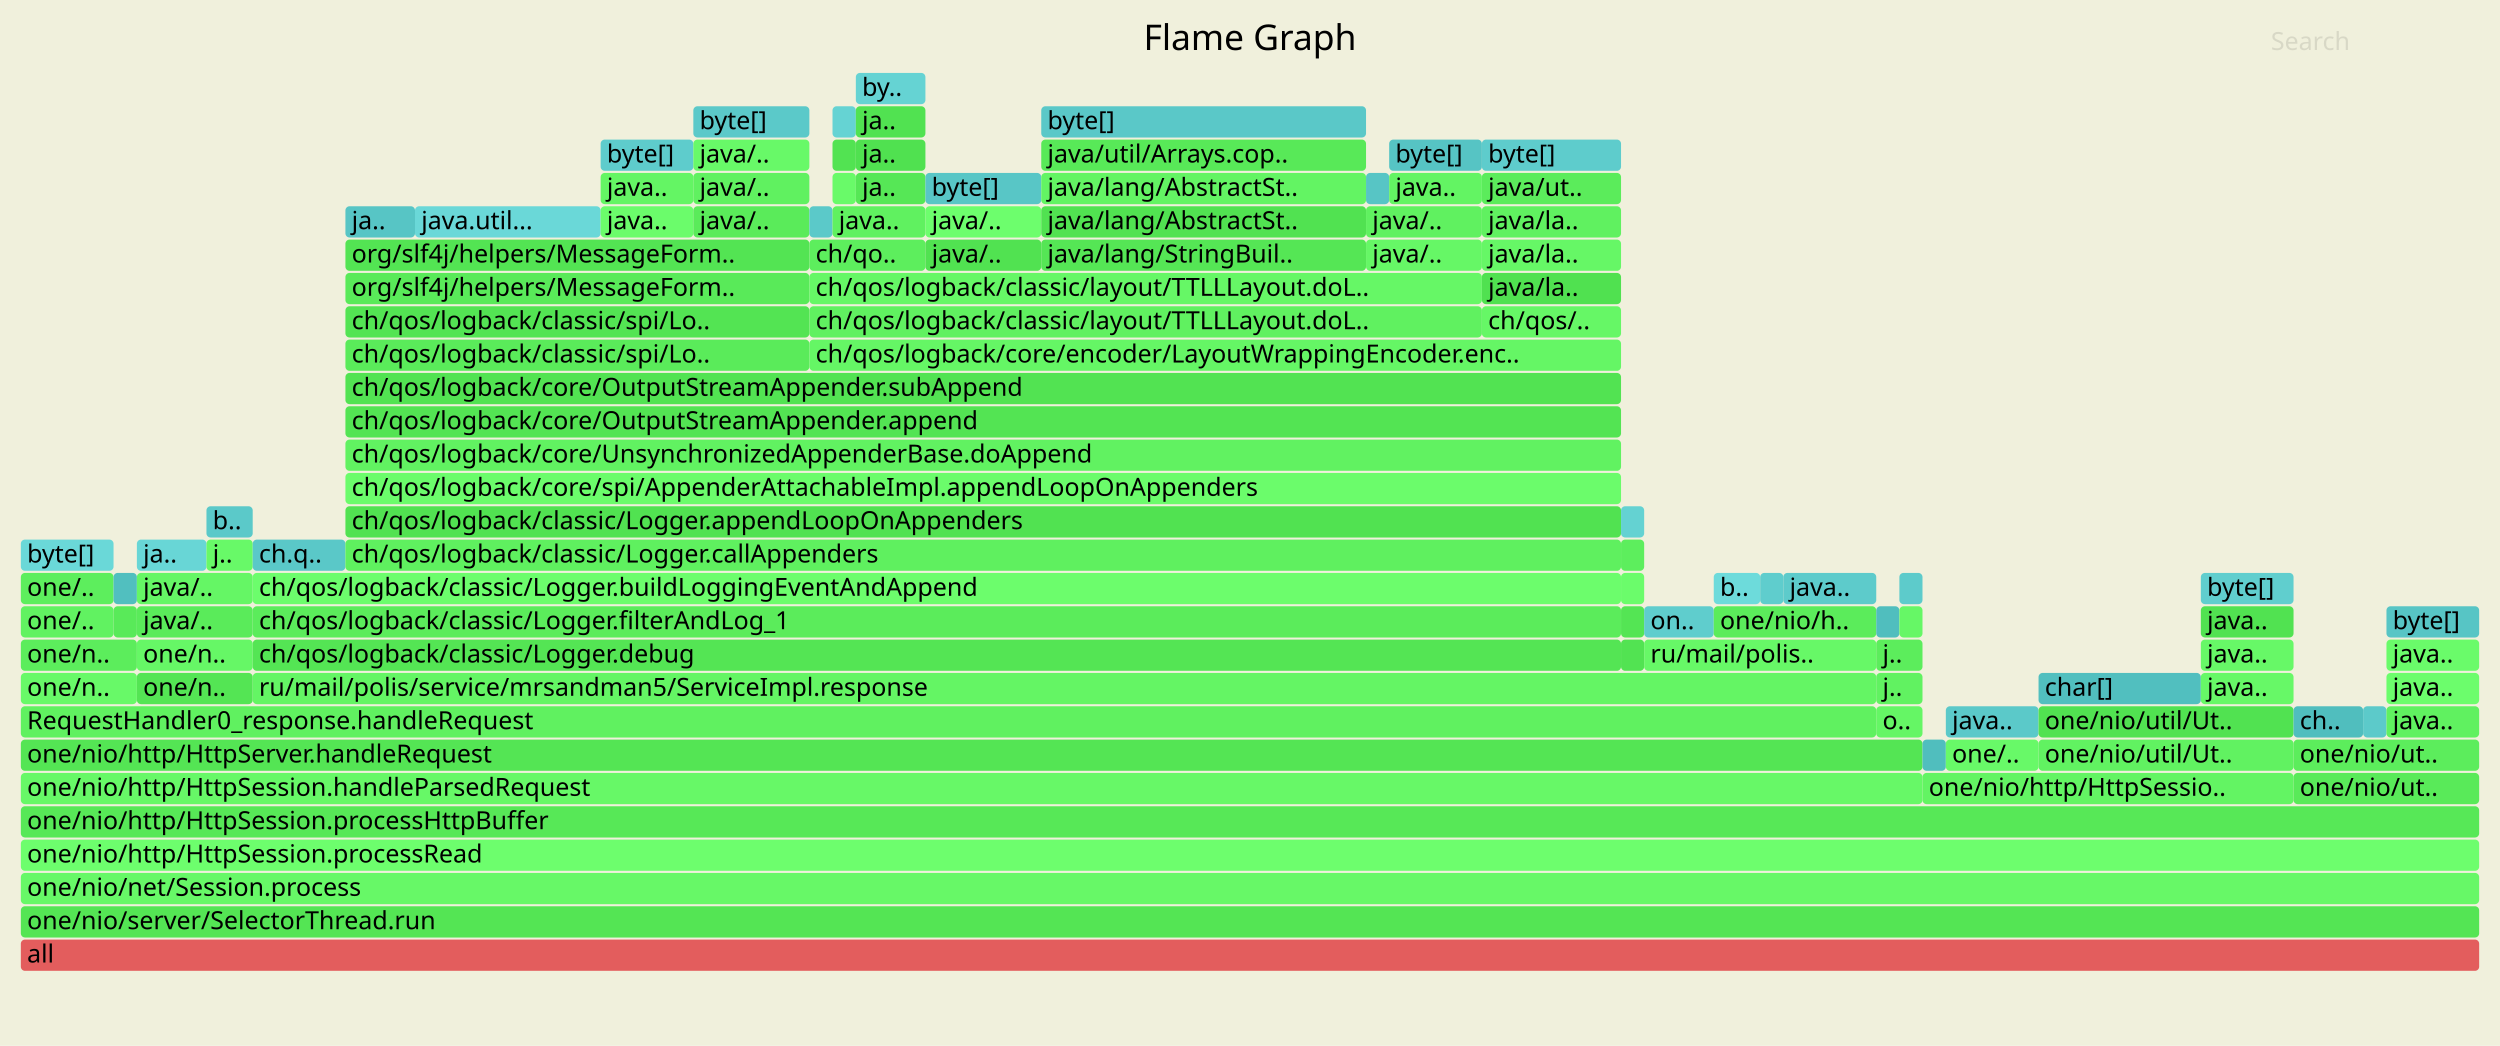
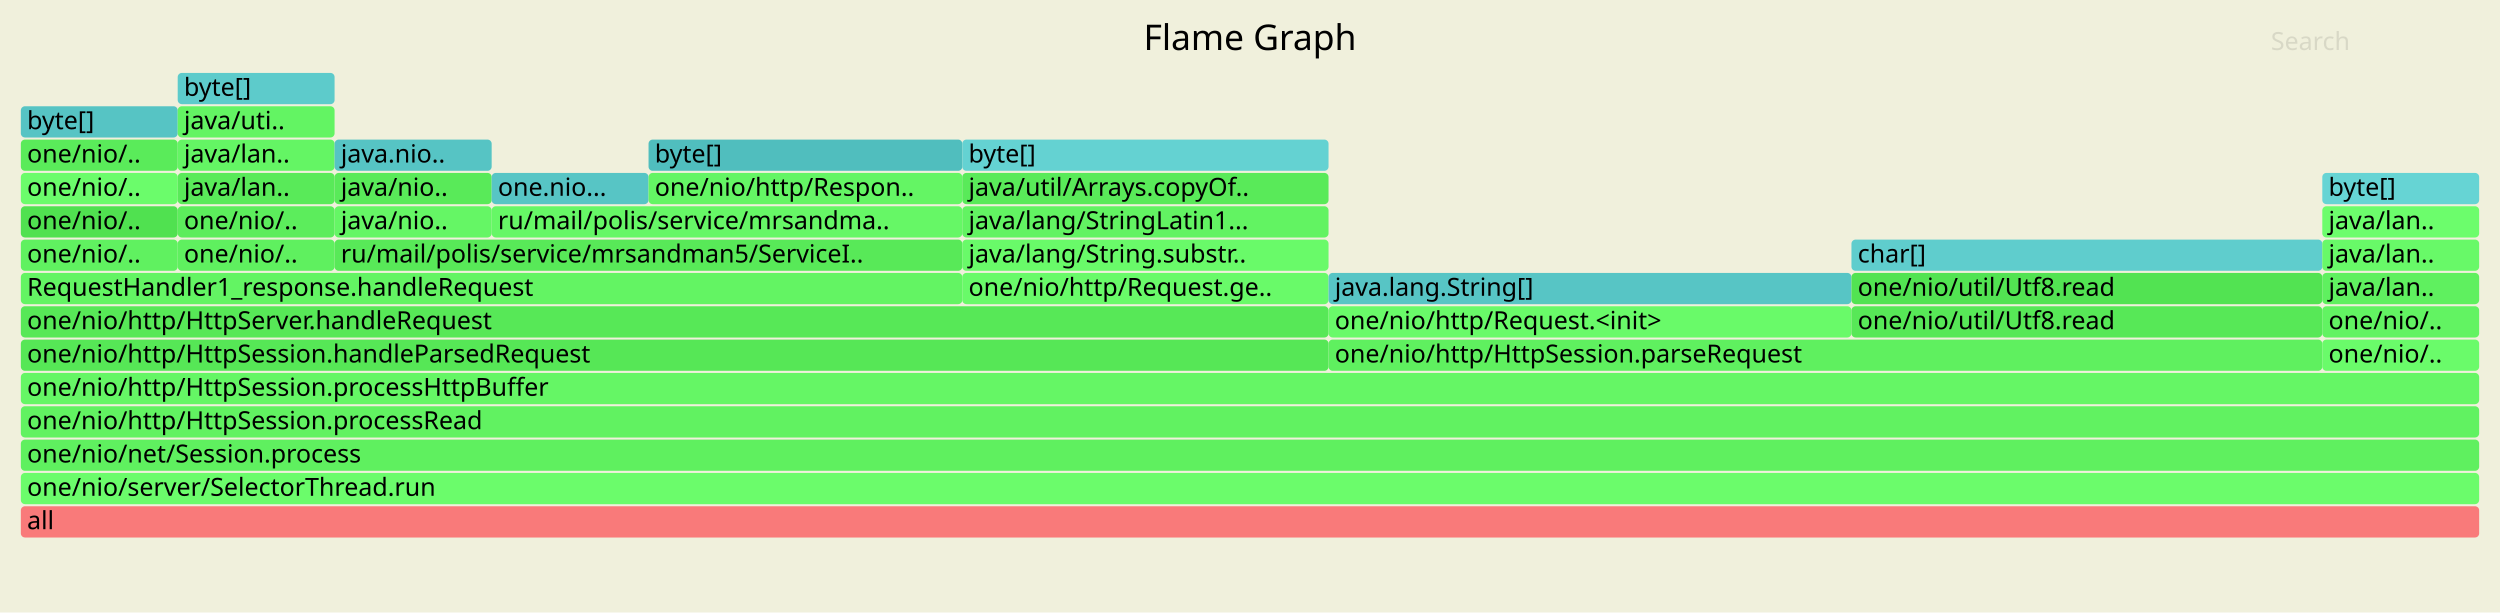
- <svg xmlns="http://www.w3.org/2000/svg" version="1.1" width="1200" height="502" viewBox="0 0 1200 502">
+ <svg xmlns="http://www.w3.org/2000/svg" version="1.1" width="1200" height="294" viewBox="0 0 1200 294">
  <style type="text/css">
	text { font-family:Verdana; font-size:12px; fill:rgb(0,0,0); }
	#search { opacity:0.1; cursor:pointer; }
	#search:hover, #search.show { opacity:1; }
	#subtitle { text-anchor:middle; font-color:rgb(160,160,160); }
	#title { text-anchor:middle; font-size:17px}
	#unzoom { cursor:pointer; }
	#frames &gt; *:hover { stroke:black; stroke-width:0.5; cursor:pointer; }
	.hide { display:none; }
	.parent { opacity:0.5; }
</style>
  <rect x="0" y="0" width="100%" height="100%" fill="rgb(240,240,220)" />
  <text id="title" x="600" y="24">Flame Graph</text>
-   <text id="details" x="10" y="485"> </text>
+   <text id="details" x="10" y="277"> </text>
  <text id="unzoom" x="10" y="24" class="hide">Reset Zoom</text>
  <text id="search" x="1090" y="24">Search</text>
-   <text id="matched" x="1090" y="485"> </text>
+   <text id="matched" x="1090" y="277"> </text>
  <g id="frames">
    <g>
-       <rect x="10.0" y="451.0" width="1180.0" height="15" fill="#e35d5d" rx="2" ry="2" />
-       <text x="13.0" y="462.0">all</text>
+       <rect x="10.0" y="243.0" width="1180.0" height="15" fill="#f97a7a" rx="2" ry="2" />
+       <text x="13.0" y="254.0">all</text>
    </g>
    <g>
-       <rect x="10.0" y="435.0" width="1180.0" height="15" fill="#54e554" rx="2" ry="2" />
-       <text x="13.0" y="446.0">one/nio/server/SelectorThread.run</text>
+       <rect x="10.0" y="227.0" width="1180.0" height="15" fill="#6bfc6b" rx="2" ry="2" />
+       <text x="13.0" y="238.0">one/nio/server/SelectorThread.run</text>
    </g>
    <g>
-       <rect x="10.0" y="419.0" width="1180.0" height="15" fill="#67f867" rx="2" ry="2" />
-       <text x="13.0" y="430.0">one/nio/net/Session.process</text>
+       <rect x="10.0" y="211.0" width="1180.0" height="15" fill="#5ff05f" rx="2" ry="2" />
+       <text x="13.0" y="222.0">one/nio/net/Session.process</text>
    </g>
    <g>
-       <rect x="10.0" y="403.0" width="1180.0" height="15" fill="#6dfe6d" rx="2" ry="2" />
-       <text x="13.0" y="414.0">one/nio/http/HttpSession.processRead</text>
+       <rect x="10.0" y="195.0" width="1180.0" height="15" fill="#61f261" rx="2" ry="2" />
+       <text x="13.0" y="206.0">one/nio/http/HttpSession.processRead</text>
    </g>
    <g>
-       <rect x="10.0" y="387.0" width="1180.0" height="15" fill="#57e857" rx="2" ry="2" />
-       <text x="13.0" y="398.0">one/nio/http/HttpSession.processHttpBuffer</text>
+       <rect x="10.0" y="179.0" width="1180.0" height="15" fill="#65f665" rx="2" ry="2" />
+       <text x="13.0" y="190.0">one/nio/http/HttpSession.processHttpBuffer</text>
    </g>
    <g>
-       <rect x="10.0" y="371.0" width="912.8" height="15" fill="#67f867" rx="2" ry="2" />
-       <text x="13.0" y="382.0">one/nio/http/HttpSession.handleParsedRequest</text>
+       <rect x="10.0" y="163.0" width="627.7" height="15" fill="#56e756" rx="2" ry="2" />
+       <text x="13.0" y="174.0">one/nio/http/HttpSession.handleParsedRequest</text>
    </g>
    <g>
-       <rect x="10.0" y="355.0" width="912.8" height="15" fill="#54e554" rx="2" ry="2" />
-       <text x="13.0" y="366.0">one/nio/http/HttpServer.handleRequest</text>
+       <rect x="10.0" y="147.0" width="627.7" height="15" fill="#57e857" rx="2" ry="2" />
+       <text x="13.0" y="158.0">one/nio/http/HttpServer.handleRequest</text>
    </g>
    <g>
-       <rect x="10.0" y="339.0" width="890.6" height="15" fill="#60f160" rx="2" ry="2" />
-       <text x="13.0" y="350.0">RequestHandler0_response.handleRequest</text>
+       <rect x="10.0" y="131.0" width="451.9" height="15" fill="#63f463" rx="2" ry="2" />
+       <text x="13.0" y="142.0">RequestHandler1_response.handleRequest</text>
    </g>
    <g>
-       <rect x="10.0" y="323.0" width="55.7" height="15" fill="#68f968" rx="2" ry="2" />
-       <text x="13.0" y="334.0">one/n..</text>
+       <rect x="10.0" y="115.0" width="75.3" height="15" fill="#60f160" rx="2" ry="2" />
+       <text x="13.0" y="126.0">one/nio/..</text>
    </g>
    <g>
-       <rect x="10.0" y="307.0" width="55.7" height="15" fill="#5ced5c" rx="2" ry="2" />
-       <text x="13.0" y="318.0">one/n..</text>
+       <rect x="10.0" y="99.0" width="75.3" height="15" fill="#50e150" rx="2" ry="2" />
+       <text x="13.0" y="110.0">one/nio/..</text>
    </g>
    <g>
-       <rect x="10.0" y="291.0" width="44.5" height="15" fill="#61f261" rx="2" ry="2" />
-       <text x="13.0" y="302.0">one/..</text>
+       <rect x="10.0" y="83.0" width="75.3" height="15" fill="#6bfc6b" rx="2" ry="2" />
+       <text x="13.0" y="94.0">one/nio/..</text>
    </g>
    <g>
-       <rect x="10.0" y="275.0" width="44.5" height="15" fill="#5dee5d" rx="2" ry="2" />
-       <text x="13.0" y="286.0">one/..</text>
+       <rect x="10.0" y="67.0" width="75.3" height="15" fill="#5aeb5a" rx="2" ry="2" />
+       <text x="13.0" y="78.0">one/nio/..</text>
    </g>
    <g>
-       <rect x="10.0" y="259.0" width="44.5" height="15" fill="#6ad8d8" rx="2" ry="2" />
-       <text x="13.0" y="270.0">byte[]</text>
+       <rect x="10.0" y="51.0" width="75.3" height="15" fill="#56c4c4" rx="2" ry="2" />
+       <text x="13.0" y="62.0">byte[]</text>
    </g>
    <g>
-       <rect x="54.5" y="291.0" width="11.2" height="15" fill="#59ea59" rx="2" ry="2" />
-       <text x="57.5" y="302.0" />
+       <rect x="85.3" y="115.0" width="75.3" height="15" fill="#5ff05f" rx="2" ry="2" />
+       <text x="88.3" y="126.0">one/nio/..</text>
    </g>
    <g>
-       <rect x="54.5" y="275.0" width="11.2" height="15" fill="#51bfbf" rx="2" ry="2" />
-       <text x="57.5" y="286.0" />
+       <rect x="85.3" y="99.0" width="75.3" height="15" fill="#5ced5c" rx="2" ry="2" />
+       <text x="88.3" y="110.0">one/nio/..</text>
    </g>
    <g>
-       <rect x="65.7" y="323.0" width="55.6" height="15" fill="#54e554" rx="2" ry="2" />
-       <text x="68.7" y="334.0">one/n..</text>
+       <rect x="85.3" y="83.0" width="75.3" height="15" fill="#59ea59" rx="2" ry="2" />
+       <text x="88.3" y="94.0">java/lan..</text>
    </g>
    <g>
-       <rect x="65.7" y="307.0" width="55.6" height="15" fill="#66f766" rx="2" ry="2" />
-       <text x="68.7" y="318.0">one/n..</text>
+       <rect x="85.3" y="67.0" width="75.3" height="15" fill="#64f564" rx="2" ry="2" />
+       <text x="88.3" y="78.0">java/lan..</text>
    </g>
    <g>
-       <rect x="65.7" y="291.0" width="55.6" height="15" fill="#5aeb5a" rx="2" ry="2" />
-       <text x="68.7" y="302.0">java/..</text>
+       <rect x="85.3" y="51.0" width="75.3" height="15" fill="#63f463" rx="2" ry="2" />
+       <text x="88.3" y="62.0">java/uti..</text>
    </g>
    <g>
-       <rect x="65.7" y="275.0" width="55.6" height="15" fill="#65f665" rx="2" ry="2" />
-       <text x="68.7" y="286.0">java/..</text>
+       <rect x="85.3" y="35.0" width="75.3" height="15" fill="#5dcbcb" rx="2" ry="2" />
+       <text x="88.3" y="46.0">byte[]</text>
    </g>
    <g>
-       <rect x="65.7" y="259.0" width="33.4" height="15" fill="#68d6d6" rx="2" ry="2" />
-       <text x="68.7" y="270.0">ja..</text>
+       <rect x="160.6" y="115.0" width="301.3" height="15" fill="#58e958" rx="2" ry="2" />
+       <text x="163.6" y="126.0">ru/mail/polis/service/mrsandman5/ServiceI..</text>
    </g>
    <g>
-       <rect x="99.1" y="259.0" width="22.2" height="15" fill="#68f968" rx="2" ry="2" />
-       <text x="102.1" y="270.0">j..</text>
+       <rect x="160.6" y="99.0" width="75.4" height="15" fill="#65f665" rx="2" ry="2" />
+       <text x="163.6" y="110.0">java/nio..</text>
    </g>
    <g>
-       <rect x="99.1" y="243.0" width="22.2" height="15" fill="#5bc9c9" rx="2" ry="2" />
-       <text x="102.1" y="254.0">b..</text>
+       <rect x="160.6" y="83.0" width="75.4" height="15" fill="#59ea59" rx="2" ry="2" />
+       <text x="163.6" y="94.0">java/nio..</text>
    </g>
    <g>
-       <rect x="121.3" y="323.0" width="779.3" height="15" fill="#64f564" rx="2" ry="2" />
-       <text x="124.3" y="334.0">ru/mail/polis/service/mrsandman5/ServiceImpl.response</text>
+       <rect x="160.6" y="67.0" width="75.4" height="15" fill="#56c4c4" rx="2" ry="2" />
+       <text x="163.6" y="78.0">java.nio..</text>
    </g>
    <g>
-       <rect x="121.3" y="307.0" width="656.8" height="15" fill="#54e554" rx="2" ry="2" />
-       <text x="124.3" y="318.0">ch/qos/logback/classic/Logger.debug</text>
+       <rect x="236.0" y="99.0" width="225.9" height="15" fill="#66f766" rx="2" ry="2" />
+       <text x="239.0" y="110.0">ru/mail/polis/service/mrsandma..</text>
    </g>
    <g>
-       <rect x="121.3" y="291.0" width="656.8" height="15" fill="#5bec5b" rx="2" ry="2" />
-       <text x="124.3" y="302.0">ch/qos/logback/classic/Logger.filterAndLog_1</text>
+       <rect x="236.0" y="83.0" width="75.3" height="15" fill="#57c5c5" rx="2" ry="2" />
+       <text x="239.0" y="94.0">one.nio...</text>
    </g>
    <g>
-       <rect x="121.3" y="275.0" width="656.8" height="15" fill="#6cfd6c" rx="2" ry="2" />
-       <text x="124.3" y="286.0">ch/qos/logback/classic/Logger.buildLoggingEventAndAppend</text>
+       <rect x="311.3" y="83.0" width="150.6" height="15" fill="#64f564" rx="2" ry="2" />
+       <text x="314.3" y="94.0">one/nio/http/Respon..</text>
    </g>
    <g>
-       <rect x="121.3" y="259.0" width="44.5" height="15" fill="#5ac8c8" rx="2" ry="2" />
-       <text x="124.3" y="270.0">ch.q..</text>
+       <rect x="311.3" y="67.0" width="150.6" height="15" fill="#50bebe" rx="2" ry="2" />
+       <text x="314.3" y="78.0">byte[]</text>
    </g>
    <g>
-       <rect x="165.8" y="259.0" width="612.3" height="15" fill="#5ff05f" rx="2" ry="2" />
-       <text x="168.8" y="270.0">ch/qos/logback/classic/Logger.callAppenders</text>
+       <rect x="461.9" y="131.0" width="175.8" height="15" fill="#69fa69" rx="2" ry="2" />
+       <text x="464.9" y="142.0">one/nio/http/Request.ge..</text>
    </g>
    <g>
-       <rect x="165.8" y="243.0" width="612.3" height="15" fill="#51e251" rx="2" ry="2" />
-       <text x="168.8" y="254.0">ch/qos/logback/classic/Logger.appendLoopOnAppenders</text>
+       <rect x="461.9" y="115.0" width="175.8" height="15" fill="#69fa69" rx="2" ry="2" />
+       <text x="464.9" y="126.0">java/lang/String.substr..</text>
    </g>
    <g>
-       <rect x="165.8" y="227.0" width="612.3" height="15" fill="#6bfc6b" rx="2" ry="2" />
-       <text x="168.8" y="238.0">ch/qos/logback/core/spi/AppenderAttachableImpl.appendLoopOnAppenders</text>
+       <rect x="461.9" y="99.0" width="175.8" height="15" fill="#62f362" rx="2" ry="2" />
+       <text x="464.9" y="110.0">java/lang/StringLatin1...</text>
    </g>
    <g>
-       <rect x="165.8" y="211.0" width="612.3" height="15" fill="#61f261" rx="2" ry="2" />
-       <text x="168.8" y="222.0">ch/qos/logback/core/UnsynchronizedAppenderBase.doAppend</text>
+       <rect x="461.9" y="83.0" width="175.8" height="15" fill="#59ea59" rx="2" ry="2" />
+       <text x="464.9" y="94.0">java/util/Arrays.copyOf..</text>
    </g>
    <g>
-       <rect x="165.8" y="195.0" width="612.3" height="15" fill="#53e453" rx="2" ry="2" />
-       <text x="168.8" y="206.0">ch/qos/logback/core/OutputStreamAppender.append</text>
+       <rect x="461.9" y="67.0" width="175.8" height="15" fill="#64d2d2" rx="2" ry="2" />
+       <text x="464.9" y="78.0">byte[]</text>
    </g>
    <g>
-       <rect x="165.8" y="179.0" width="612.3" height="15" fill="#52e352" rx="2" ry="2" />
-       <text x="168.8" y="190.0">ch/qos/logback/core/OutputStreamAppender.subAppend</text>
+       <rect x="637.7" y="163.0" width="477.0" height="15" fill="#5ff05f" rx="2" ry="2" />
+       <text x="640.7" y="174.0">one/nio/http/HttpSession.parseRequest</text>
    </g>
    <g>
-       <rect x="165.8" y="163.0" width="222.7" height="15" fill="#5aeb5a" rx="2" ry="2" />
-       <text x="168.8" y="174.0">ch/qos/logback/classic/spi/Lo..</text>
+       <rect x="637.7" y="147.0" width="251.0" height="15" fill="#69fa69" rx="2" ry="2" />
+       <text x="640.7" y="158.0">one/nio/http/Request.&lt;init&gt;</text>
    </g>
    <g>
-       <rect x="165.8" y="147.0" width="222.7" height="15" fill="#53e453" rx="2" ry="2" />
-       <text x="168.8" y="158.0">ch/qos/logback/classic/spi/Lo..</text>
+       <rect x="637.7" y="131.0" width="251.0" height="15" fill="#57c5c5" rx="2" ry="2" />
+       <text x="640.7" y="142.0">java.lang.String[]</text>
    </g>
    <g>
-       <rect x="165.8" y="131.0" width="222.7" height="15" fill="#59ea59" rx="2" ry="2" />
-       <text x="168.8" y="142.0">org/slf4j/helpers/MessageForm..</text>
+       <rect x="888.7" y="147.0" width="226.0" height="15" fill="#57e857" rx="2" ry="2" />
+       <text x="891.7" y="158.0">one/nio/util/Utf8.read</text>
    </g>
    <g>
-       <rect x="165.8" y="115.0" width="222.7" height="15" fill="#53e453" rx="2" ry="2" />
-       <text x="168.8" y="126.0">org/slf4j/helpers/MessageForm..</text>
+       <rect x="888.7" y="131.0" width="226.0" height="15" fill="#52e352" rx="2" ry="2" />
+       <text x="891.7" y="142.0">one/nio/util/Utf8.read</text>
    </g>
    <g>
-       <rect x="165.8" y="99.0" width="33.4" height="15" fill="#57c5c5" rx="2" ry="2" />
-       <text x="168.8" y="110.0">ja..</text>
+       <rect x="888.7" y="115.0" width="226.0" height="15" fill="#5fcdcd" rx="2" ry="2" />
+       <text x="891.7" y="126.0">char[]</text>
    </g>
    <g>
-       <rect x="199.2" y="99.0" width="89.1" height="15" fill="#6ad8d8" rx="2" ry="2" />
-       <text x="202.2" y="110.0">java.util...</text>
+       <rect x="1114.7" y="163.0" width="75.3" height="15" fill="#6afb6a" rx="2" ry="2" />
+       <text x="1117.7" y="174.0">one/nio/..</text>
    </g>
    <g>
-       <rect x="288.3" y="99.0" width="44.5" height="15" fill="#6bfc6b" rx="2" ry="2" />
-       <text x="291.3" y="110.0">java..</text>
+       <rect x="1114.7" y="147.0" width="75.3" height="15" fill="#62f362" rx="2" ry="2" />
+       <text x="1117.7" y="158.0">one/nio/..</text>
    </g>
    <g>
-       <rect x="288.3" y="83.0" width="44.5" height="15" fill="#64f564" rx="2" ry="2" />
-       <text x="291.3" y="94.0">java..</text>
+       <rect x="1114.7" y="131.0" width="75.3" height="15" fill="#5ff05f" rx="2" ry="2" />
+       <text x="1117.7" y="142.0">java/lan..</text>
    </g>
    <g>
-       <rect x="288.3" y="67.0" width="44.5" height="15" fill="#5ecccc" rx="2" ry="2" />
-       <text x="291.3" y="78.0">byte[]</text>
+       <rect x="1114.7" y="115.0" width="75.3" height="15" fill="#68f968" rx="2" ry="2" />
+       <text x="1117.7" y="126.0">java/lan..</text>
    </g>
    <g>
-       <rect x="332.8" y="99.0" width="55.7" height="15" fill="#5aeb5a" rx="2" ry="2" />
-       <text x="335.8" y="110.0">java/..</text>
+       <rect x="1114.7" y="99.0" width="75.3" height="15" fill="#6cfd6c" rx="2" ry="2" />
+       <text x="1117.7" y="110.0">java/lan..</text>
    </g>
    <g>
-       <rect x="332.8" y="83.0" width="55.7" height="15" fill="#60f160" rx="2" ry="2" />
-       <text x="335.8" y="94.0">java/..</text>
-     </g>
-     <g>
-       <rect x="332.8" y="67.0" width="55.7" height="15" fill="#68f968" rx="2" ry="2" />
-       <text x="335.8" y="78.0">java/..</text>
-     </g>
-     <g>
-       <rect x="332.8" y="51.0" width="55.7" height="15" fill="#5bc9c9" rx="2" ry="2" />
-       <text x="335.8" y="62.0">byte[]</text>
-     </g>
-     <g>
-       <rect x="388.5" y="163.0" width="389.6" height="15" fill="#65f665" rx="2" ry="2" />
-       <text x="391.5" y="174.0">ch/qos/logback/core/encoder/LayoutWrappingEncoder.enc..</text>
-     </g>
-     <g>
-       <rect x="388.5" y="147.0" width="322.8" height="15" fill="#60f160" rx="2" ry="2" />
-       <text x="391.5" y="158.0">ch/qos/logback/classic/layout/TTLLLayout.doL..</text>
-     </g>
-     <g>
-       <rect x="388.5" y="131.0" width="322.8" height="15" fill="#66f766" rx="2" ry="2" />
-       <text x="391.5" y="142.0">ch/qos/logback/classic/layout/TTLLLayout.doL..</text>
-     </g>
-     <g>
-       <rect x="388.5" y="115.0" width="55.7" height="15" fill="#5dee5d" rx="2" ry="2" />
-       <text x="391.5" y="126.0">ch/qo..</text>
-     </g>
-     <g>
-       <rect x="388.5" y="99.0" width="11.1" height="15" fill="#5bc9c9" rx="2" ry="2" />
-       <text x="391.5" y="110.0" />
-     </g>
-     <g>
-       <rect x="399.6" y="99.0" width="44.6" height="15" fill="#60f160" rx="2" ry="2" />
-       <text x="402.6" y="110.0">java..</text>
-     </g>
-     <g>
-       <rect x="399.6" y="83.0" width="11.2" height="15" fill="#69fa69" rx="2" ry="2" />
-       <text x="402.6" y="94.0" />
-     </g>
-     <g>
-       <rect x="399.6" y="67.0" width="11.2" height="15" fill="#52e352" rx="2" ry="2" />
-       <text x="402.6" y="78.0" />
-     </g>
-     <g>
-       <rect x="399.6" y="51.0" width="11.2" height="15" fill="#65d3d3" rx="2" ry="2" />
-       <text x="402.6" y="62.0" />
-     </g>
-     <g>
-       <rect x="410.8" y="83.0" width="33.4" height="15" fill="#56e756" rx="2" ry="2" />
-       <text x="413.8" y="94.0">ja..</text>
-     </g>
-     <g>
-       <rect x="410.8" y="67.0" width="33.4" height="15" fill="#50e150" rx="2" ry="2" />
-       <text x="413.8" y="78.0">ja..</text>
-     </g>
-     <g>
-       <rect x="410.8" y="51.0" width="33.4" height="15" fill="#51e251" rx="2" ry="2" />
-       <text x="413.8" y="62.0">ja..</text>
-     </g>
-     <g>
-       <rect x="410.8" y="35.0" width="33.4" height="15" fill="#65d3d3" rx="2" ry="2" />
-       <text x="413.8" y="46.0">by..</text>
-     </g>
-     <g>
-       <rect x="444.2" y="115.0" width="55.6" height="15" fill="#51e251" rx="2" ry="2" />
-       <text x="447.2" y="126.0">java/..</text>
-     </g>
-     <g>
-       <rect x="444.2" y="99.0" width="55.6" height="15" fill="#6dfe6d" rx="2" ry="2" />
-       <text x="447.2" y="110.0">java/..</text>
-     </g>
-     <g>
-       <rect x="444.2" y="83.0" width="55.6" height="15" fill="#58c6c6" rx="2" ry="2" />
-       <text x="447.2" y="94.0">byte[]</text>
-     </g>
-     <g>
-       <rect x="499.8" y="115.0" width="155.9" height="15" fill="#55e655" rx="2" ry="2" />
-       <text x="502.8" y="126.0">java/lang/StringBuil..</text>
-     </g>
-     <g>
-       <rect x="499.8" y="99.0" width="155.9" height="15" fill="#51e251" rx="2" ry="2" />
-       <text x="502.8" y="110.0">java/lang/AbstractSt..</text>
-     </g>
-     <g>
-       <rect x="499.8" y="83.0" width="155.9" height="15" fill="#63f463" rx="2" ry="2" />
-       <text x="502.8" y="94.0">java/lang/AbstractSt..</text>
-     </g>
-     <g>
-       <rect x="499.8" y="67.0" width="155.9" height="15" fill="#58e958" rx="2" ry="2" />
-       <text x="502.8" y="78.0">java/util/Arrays.cop..</text>
-     </g>
-     <g>
-       <rect x="499.8" y="51.0" width="155.9" height="15" fill="#5ac8c8" rx="2" ry="2" />
-       <text x="502.8" y="62.0">byte[]</text>
-     </g>
-     <g>
-       <rect x="655.7" y="115.0" width="55.6" height="15" fill="#66f766" rx="2" ry="2" />
-       <text x="658.7" y="126.0">java/..</text>
-     </g>
-     <g>
-       <rect x="655.7" y="99.0" width="55.6" height="15" fill="#60f160" rx="2" ry="2" />
-       <text x="658.7" y="110.0">java/..</text>
-     </g>
-     <g>
-       <rect x="655.7" y="83.0" width="11.1" height="15" fill="#57c5c5" rx="2" ry="2" />
-       <text x="658.7" y="94.0" />
-     </g>
-     <g>
-       <rect x="666.8" y="83.0" width="44.5" height="15" fill="#63f463" rx="2" ry="2" />
-       <text x="669.8" y="94.0">java..</text>
-     </g>
-     <g>
-       <rect x="666.8" y="67.0" width="44.5" height="15" fill="#56c4c4" rx="2" ry="2" />
-       <text x="669.8" y="78.0">byte[]</text>
-     </g>
-     <g>
-       <rect x="711.3" y="147.0" width="66.8" height="15" fill="#66f766" rx="2" ry="2" />
-       <text x="714.3" y="158.0">ch/qos/..</text>
-     </g>
-     <g>
-       <rect x="711.3" y="131.0" width="66.8" height="15" fill="#50e150" rx="2" ry="2" />
-       <text x="714.3" y="142.0">java/la..</text>
-     </g>
-     <g>
-       <rect x="711.3" y="115.0" width="66.8" height="15" fill="#66f766" rx="2" ry="2" />
-       <text x="714.3" y="126.0">java/la..</text>
-     </g>
-     <g>
-       <rect x="711.3" y="99.0" width="66.8" height="15" fill="#60f160" rx="2" ry="2" />
-       <text x="714.3" y="110.0">java/la..</text>
-     </g>
-     <g>
-       <rect x="711.3" y="83.0" width="66.8" height="15" fill="#5bec5b" rx="2" ry="2" />
-       <text x="714.3" y="94.0">java/ut..</text>
-     </g>
-     <g>
-       <rect x="711.3" y="67.0" width="66.8" height="15" fill="#5ecccc" rx="2" ry="2" />
-       <text x="714.3" y="78.0">byte[]</text>
-     </g>
-     <g>
-       <rect x="778.1" y="307.0" width="11.1" height="15" fill="#52e352" rx="2" ry="2" />
-       <text x="781.1" y="318.0" />
-     </g>
-     <g>
-       <rect x="778.1" y="291.0" width="11.1" height="15" fill="#54e554" rx="2" ry="2" />
-       <text x="781.1" y="302.0" />
-     </g>
-     <g>
-       <rect x="778.1" y="275.0" width="11.1" height="15" fill="#6bfc6b" rx="2" ry="2" />
-       <text x="781.1" y="286.0" />
-     </g>
-     <g>
-       <rect x="778.1" y="259.0" width="11.1" height="15" fill="#5dee5d" rx="2" ry="2" />
-       <text x="781.1" y="270.0" />
-     </g>
-     <g>
-       <rect x="778.1" y="243.0" width="11.1" height="15" fill="#64d2d2" rx="2" ry="2" />
-       <text x="781.1" y="254.0" />
-     </g>
-     <g>
-       <rect x="789.2" y="307.0" width="111.4" height="15" fill="#67f867" rx="2" ry="2" />
-       <text x="792.2" y="318.0">ru/mail/polis..</text>
-     </g>
-     <g>
-       <rect x="789.2" y="291.0" width="33.4" height="15" fill="#5fcdcd" rx="2" ry="2" />
-       <text x="792.2" y="302.0">on..</text>
-     </g>
-     <g>
-       <rect x="822.6" y="291.0" width="78.0" height="15" fill="#5bec5b" rx="2" ry="2" />
-       <text x="825.6" y="302.0">one/nio/h..</text>
-     </g>
-     <g>
-       <rect x="822.6" y="275.0" width="22.3" height="15" fill="#6ddbdb" rx="2" ry="2" />
-       <text x="825.6" y="286.0">b..</text>
-     </g>
-     <g>
-       <rect x="844.9" y="275.0" width="11.1" height="15" fill="#5fcdcd" rx="2" ry="2" />
-       <text x="847.9" y="286.0" />
-     </g>
-     <g>
-       <rect x="856.0" y="275.0" width="44.6" height="15" fill="#5dcbcb" rx="2" ry="2" />
-       <text x="859.0" y="286.0">java..</text>
-     </g>
-     <g>
-       <rect x="900.6" y="339.0" width="22.2" height="15" fill="#65f665" rx="2" ry="2" />
-       <text x="903.6" y="350.0">o..</text>
-     </g>
-     <g>
-       <rect x="900.6" y="323.0" width="22.2" height="15" fill="#61f261" rx="2" ry="2" />
-       <text x="903.6" y="334.0">j..</text>
-     </g>
-     <g>
-       <rect x="900.6" y="307.0" width="22.2" height="15" fill="#5ced5c" rx="2" ry="2" />
-       <text x="903.6" y="318.0">j..</text>
-     </g>
-     <g>
-       <rect x="900.6" y="291.0" width="11.1" height="15" fill="#50bebe" rx="2" ry="2" />
-       <text x="903.6" y="302.0" />
-     </g>
-     <g>
-       <rect x="911.7" y="291.0" width="11.1" height="15" fill="#66f766" rx="2" ry="2" />
-       <text x="914.7" y="302.0" />
-     </g>
-     <g>
-       <rect x="911.7" y="275.0" width="11.1" height="15" fill="#5dcbcb" rx="2" ry="2" />
-       <text x="914.7" y="286.0" />
-     </g>
-     <g>
-       <rect x="922.8" y="371.0" width="178.1" height="15" fill="#63f463" rx="2" ry="2" />
-       <text x="925.8" y="382.0">one/nio/http/HttpSessio..</text>
-     </g>
-     <g>
-       <rect x="922.8" y="355.0" width="11.2" height="15" fill="#50bebe" rx="2" ry="2" />
-       <text x="925.8" y="366.0" />
-     </g>
-     <g>
-       <rect x="934.0" y="355.0" width="44.5" height="15" fill="#68f968" rx="2" ry="2" />
-       <text x="937.0" y="366.0">one/..</text>
-     </g>
-     <g>
-       <rect x="934.0" y="339.0" width="44.5" height="15" fill="#5bc9c9" rx="2" ry="2" />
-       <text x="937.0" y="350.0">java..</text>
-     </g>
-     <g>
-       <rect x="978.5" y="355.0" width="122.4" height="15" fill="#61f261" rx="2" ry="2" />
-       <text x="981.5" y="366.0">one/nio/util/Ut..</text>
-     </g>
-     <g>
-       <rect x="978.5" y="339.0" width="122.4" height="15" fill="#51e251" rx="2" ry="2" />
-       <text x="981.5" y="350.0">one/nio/util/Ut..</text>
-     </g>
-     <g>
-       <rect x="978.5" y="323.0" width="77.9" height="15" fill="#51bfbf" rx="2" ry="2" />
-       <text x="981.5" y="334.0">char[]</text>
-     </g>
-     <g>
-       <rect x="1056.4" y="323.0" width="44.5" height="15" fill="#67f867" rx="2" ry="2" />
-       <text x="1059.4" y="334.0">java..</text>
-     </g>
-     <g>
-       <rect x="1056.4" y="307.0" width="44.5" height="15" fill="#67f867" rx="2" ry="2" />
-       <text x="1059.4" y="318.0">java..</text>
-     </g>
-     <g>
-       <rect x="1056.4" y="291.0" width="44.5" height="15" fill="#51e251" rx="2" ry="2" />
-       <text x="1059.4" y="302.0">java..</text>
-     </g>
-     <g>
-       <rect x="1056.4" y="275.0" width="44.5" height="15" fill="#60cece" rx="2" ry="2" />
-       <text x="1059.4" y="286.0">byte[]</text>
-     </g>
-     <g>
-       <rect x="1100.9" y="371.0" width="89.1" height="15" fill="#59ea59" rx="2" ry="2" />
-       <text x="1103.9" y="382.0">one/nio/ut..</text>
-     </g>
-     <g>
-       <rect x="1100.9" y="355.0" width="89.1" height="15" fill="#5ced5c" rx="2" ry="2" />
-       <text x="1103.9" y="366.0">one/nio/ut..</text>
-     </g>
-     <g>
-       <rect x="1100.9" y="339.0" width="33.4" height="15" fill="#50bebe" rx="2" ry="2" />
-       <text x="1103.9" y="350.0">ch..</text>
-     </g>
-     <g>
-       <rect x="1134.3" y="339.0" width="11.2" height="15" fill="#5ccaca" rx="2" ry="2" />
-       <text x="1137.3" y="350.0" />
-     </g>
-     <g>
-       <rect x="1145.5" y="339.0" width="44.5" height="15" fill="#60f160" rx="2" ry="2" />
-       <text x="1148.5" y="350.0">java..</text>
-     </g>
-     <g>
-       <rect x="1145.5" y="323.0" width="44.5" height="15" fill="#6cfd6c" rx="2" ry="2" />
-       <text x="1148.5" y="334.0">java..</text>
-     </g>
-     <g>
-       <rect x="1145.5" y="307.0" width="44.5" height="15" fill="#6afb6a" rx="2" ry="2" />
-       <text x="1148.5" y="318.0">java..</text>
-     </g>
-     <g>
-       <rect x="1145.5" y="291.0" width="44.5" height="15" fill="#57c5c5" rx="2" ry="2" />
-       <text x="1148.5" y="302.0">byte[]</text>
+       <rect x="1114.7" y="83.0" width="75.3" height="15" fill="#66d4d4" rx="2" ry="2" />
+       <text x="1117.7" y="94.0">byte[]</text>
    </g>
  </g>
</svg>
